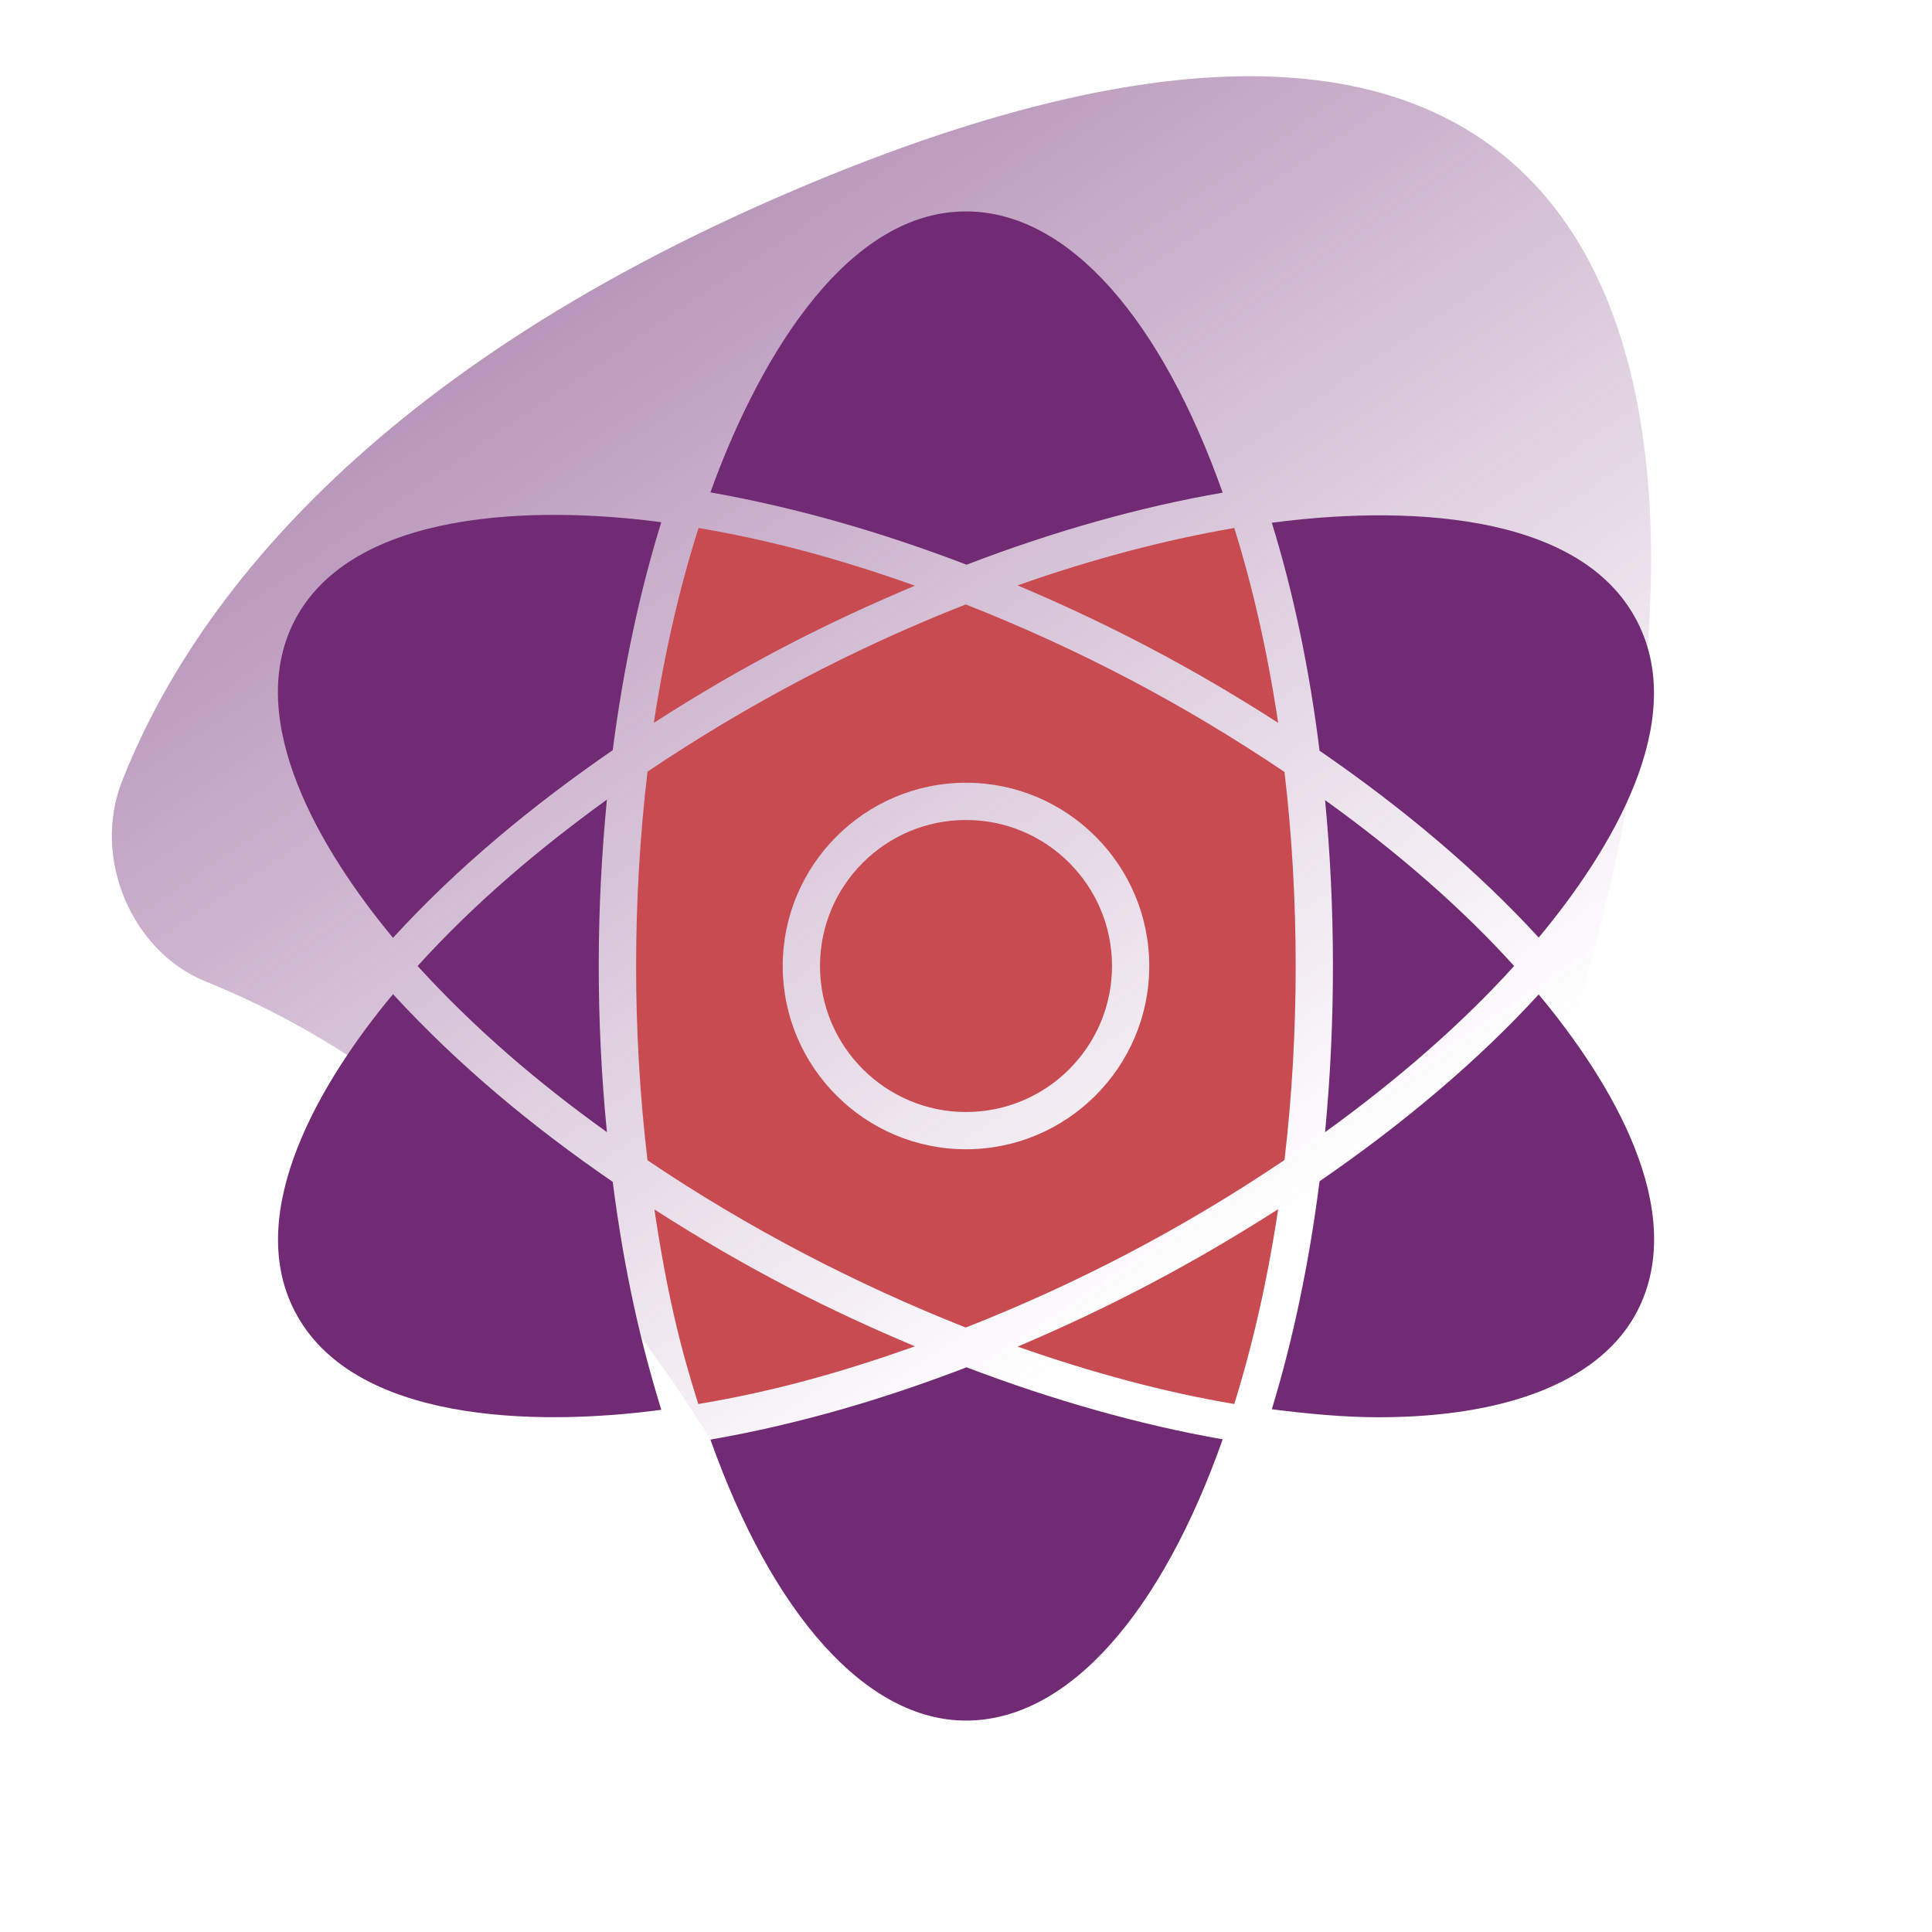
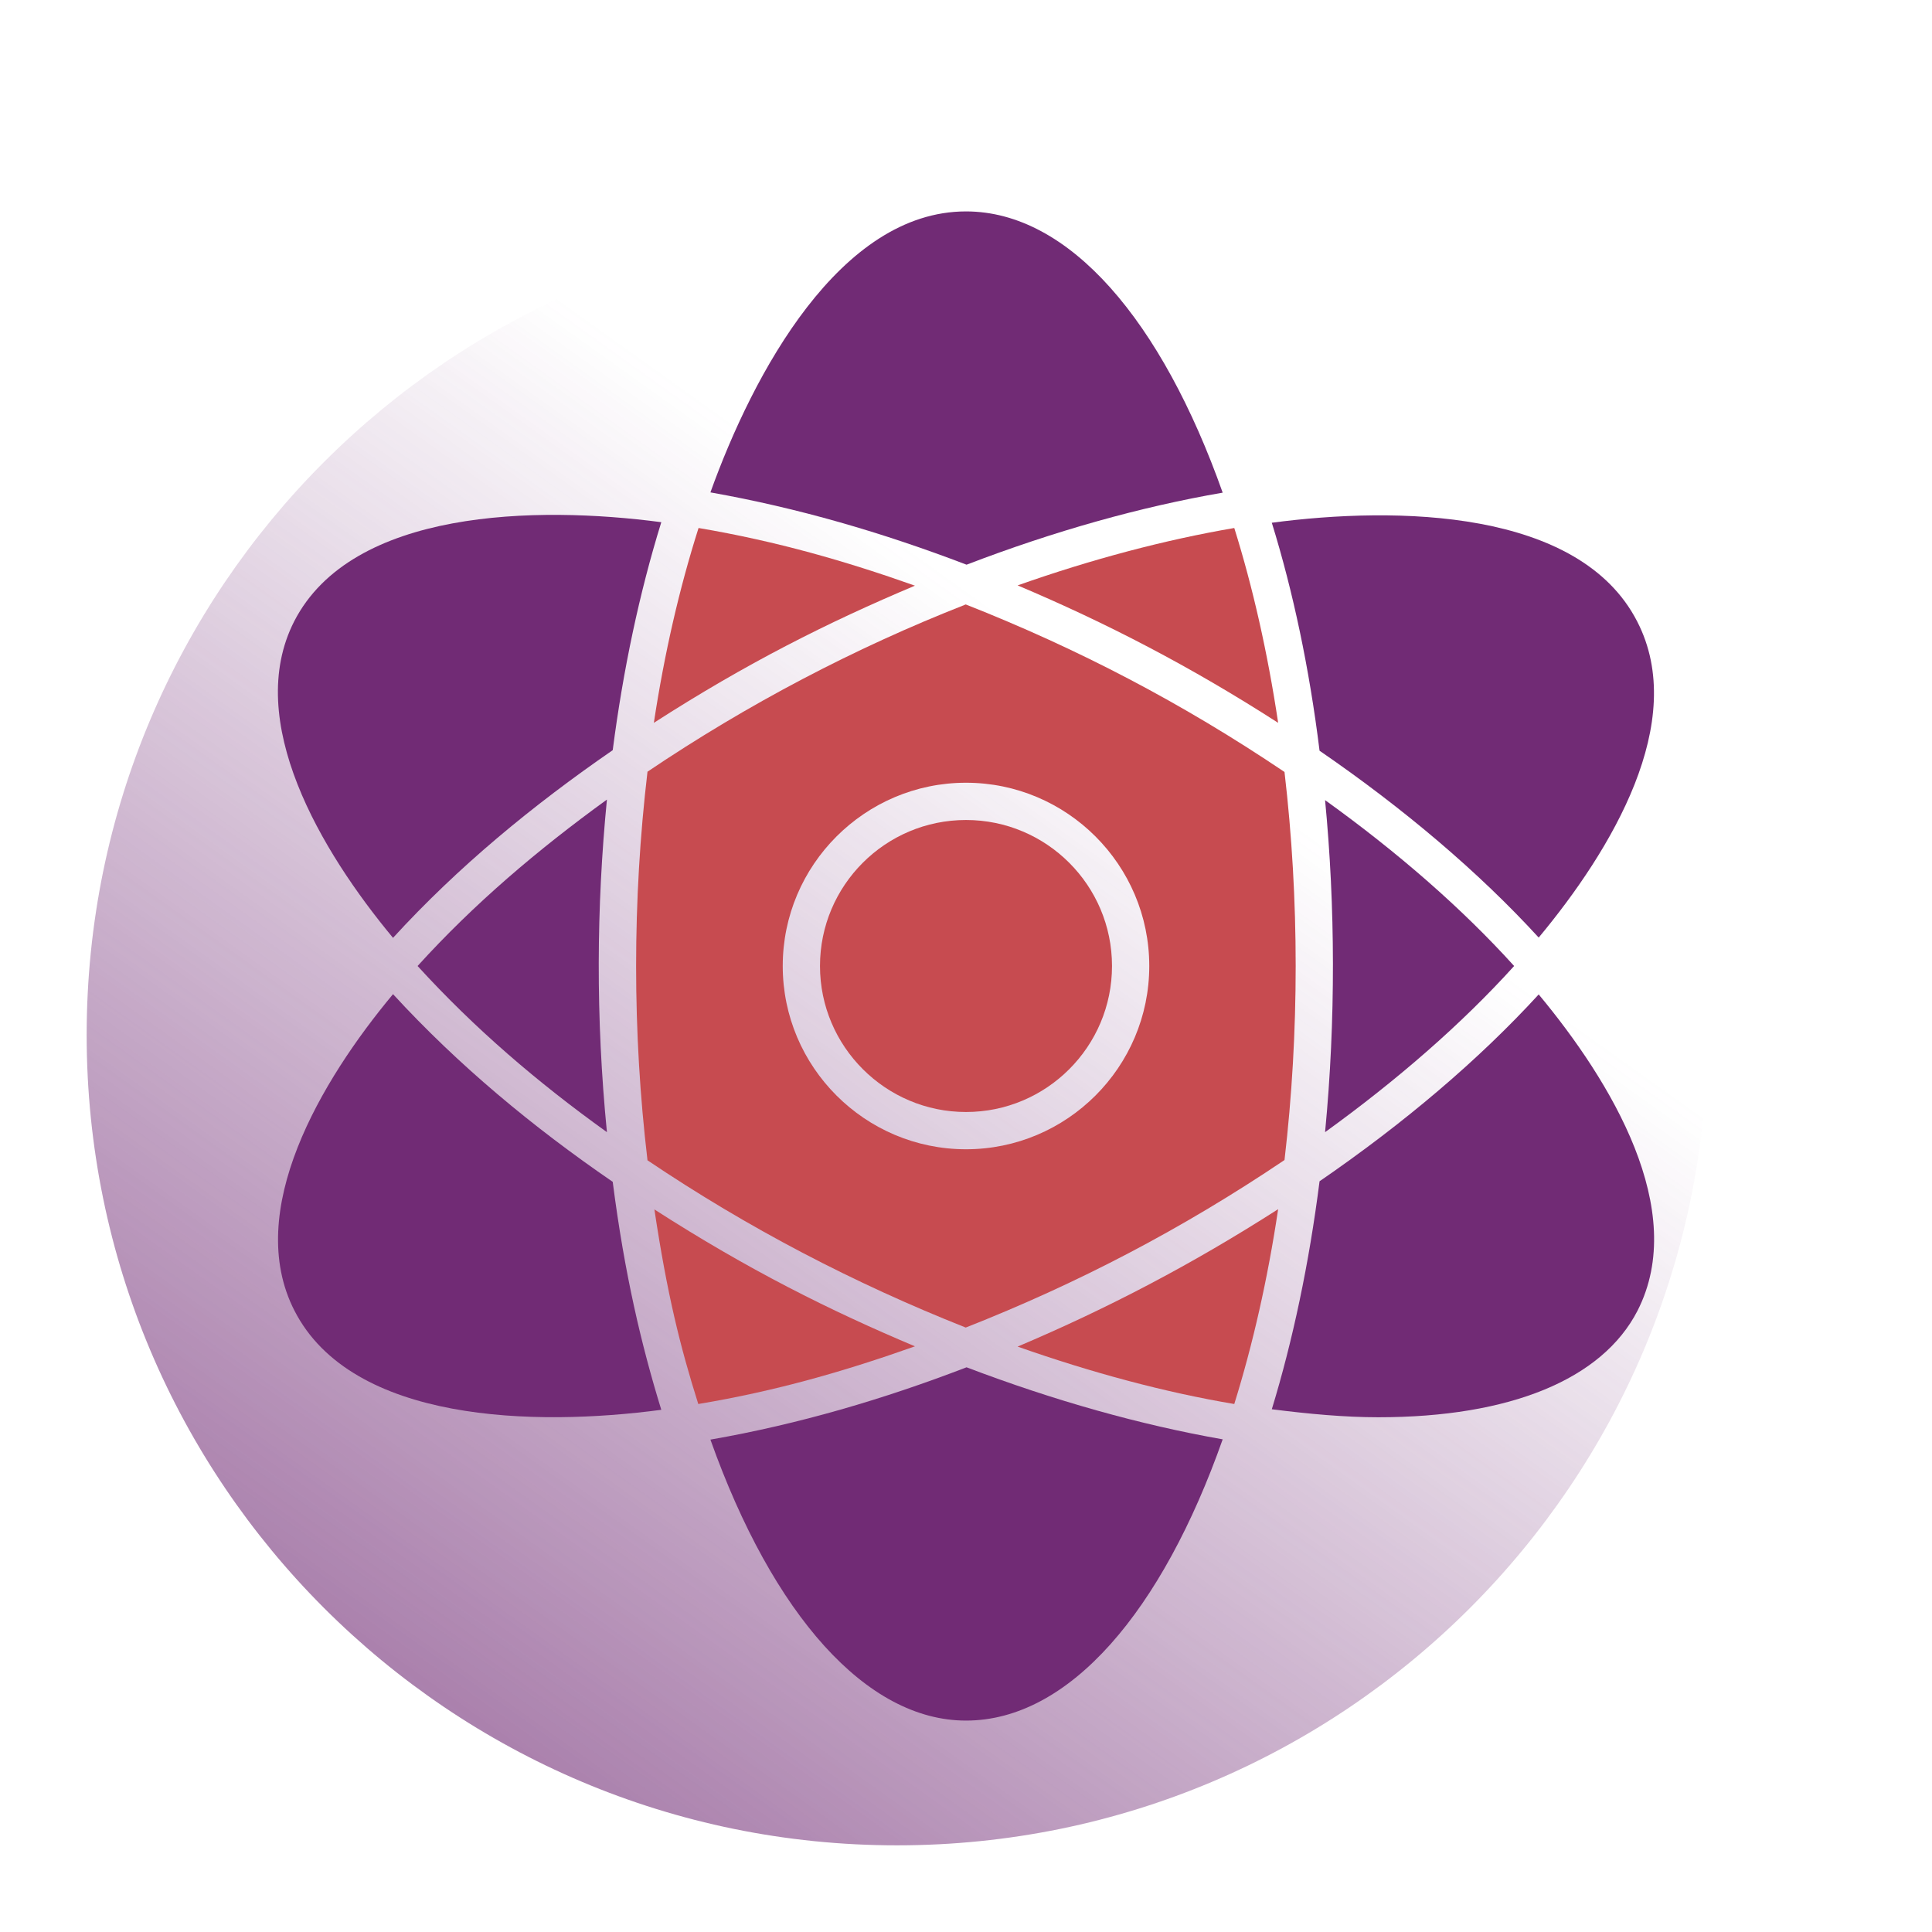
<svg xmlns="http://www.w3.org/2000/svg" version="1.1" id="Layer_1" x="0px" y="0px" viewBox="0 0 700 700" style="enable-background:new 0 0 700 700;" xml:space="preserve">
  <style type="text/css">
- 	.st0{opacity:0.5;fill:url(#SVGID_1_);}
+ 	.st0{opacity:0.6;fill:url(#SVGID_1_);}
	.st1{fill:#712B75;}
	.st2{fill:#C74B50;}
</style>
-   <linearGradient id="SVGID_1_" gradientUnits="userSpaceOnUse" x1="552.403" y1="296.76" x2="718.564" y2="45.264" gradientTransform="matrix(-2.8757 0.9736 0.4088 1.2075 2019.017 -513.6251)">
+   <linearGradient id="SVGID_1_" gradientUnits="userSpaceOnUse" x1="223.075" y1="27.18" x2="478.738" y2="414.144" gradientTransform="matrix(0.3584 0.9336 -0.9336 0.3584 355.3273 38.1617)">
    <stop offset="0" style="stop-color:#712B75;stop-opacity:0" />
    <stop offset="0.955" style="stop-color:#712B75" />
  </linearGradient>
-   <path class="st0" d="M288.2,68.7c575.1-244.6,203,686.8,48.4,595.5c-10.4-6.2-18.5-16.6-22.9-28.7c-16-43.7-88.3-219-239-279.8  c-27.1-10.9-41.4-44.9-30.5-72.6C66.7,225.7,126.9,137.3,288.2,68.7z" />
+   <circle class="st0" cx="325" cy="375" r="293.6" />
  <g>
    <path class="st1" d="M142.4,339.8c23.6-25.8,50.6-48,79.6-68c3.8-29.3,9.7-57.1,17.6-82.6c-45.3-6-112.1-4.8-133,35.9   C88.2,261.2,116.3,308.4,142.4,339.8L142.4,339.8z" />
    <path class="st2" d="M331.5,212.2c-25.1-8.9-50.1-16.1-78.4-20.9c-7,22-12.4,45.6-16.2,70.6C270.3,240.4,299.9,225.5,331.5,212.2   L331.5,212.2z" />
-     <path class="st1" d="M350.2,204.6c31.8-12.2,63.2-21,92.8-26.1C421,116.4,387.5,76.6,350,76.6c-45.6,0-77.1,58.6-92.6,101.8   C289,184,319.6,192.9,350.2,204.6L350.2,204.6z" />
+     <path class="st1" d="M350.2,204.6c31.8-12.2,63.2-21,92.8-26.1c-22-62.1-55.5-101.9-93-101.9c-45.6,0-77.1,58.6-92.6,101.8   C289,184,319.6,192.9,350.2,204.6L350.2,204.6z" />
    <path class="st2" d="M368.7,212.1c32.2,13.6,62.7,29.4,94.4,49.8c-3.8-25.4-9.2-49.2-15.9-70.6   C422.1,195.6,395.6,202.6,368.7,212.1L368.7,212.1z" />
    <path class="st2" d="M368.7,487.9c27,9.5,53.5,16.6,78.5,20.8c6.7-21.5,12.1-45.2,15.9-70.6C431.9,458.1,401.5,474,368.7,487.9z" />
-     <path class="st2" d="M349.9,219c-40.5,15.9-79.1,36.2-115.3,60.6c-5.5,46.6-5.5,94.4,0,140.8c36.2,24.4,74.9,44.6,115.3,60.6   c40.6-16,78.4-35.7,115.5-60.7c5.4-46.1,5.4-94.5,0-140.6C428.3,254.7,390.5,235,349.9,219L349.9,219z M350,416.4   c-36.6,0-66.4-29.8-66.4-66.4s29.8-66.4,66.4-66.4c36.6,0,66.4,29.8,66.4,66.4C416.4,386.6,386.6,416.4,350,416.4z" />
+     <path class="st2" d="M349.9,219c-40.5,15.9-79.1,36.2-115.3,60.6c-5.5,46.6-5.5,94.4,0,140.8c36.2,24.4,74.9,44.6,115.3,60.6   c40.6-16,78.4-35.7,115.5-60.7c5.4-46.1,5.4-94.5,0-140.6C428.3,254.7,390.5,235,349.9,219L349.9,219z M350,416.4   c-36.6,0-66.4-29.8-66.4-66.4s29.8-66.4,66.4-66.4s66.4,29.8,66.4,66.4S386.6,416.4,350,416.4z" />
    <path class="st1" d="M222,428.2c-29-19.9-55.9-42.2-79.6-68c-26.1,31.3-54.2,78.6-35.7,114.7c20.8,40.6,87.1,42,132.9,35.9   C232.4,487.4,226.3,461.7,222,428.2L222,428.2z" />
    <path class="st1" d="M151.3,350c20.6,22.6,43.5,42.2,68.6,60.2c-4.1-41.7-3.8-81.5,0-120.5C194.8,307.9,171.8,327.4,151.3,350   L151.3,350z" />
    <path class="st1" d="M257.4,521.6C280,585.2,314,623.4,350,623.4c37.5,0,71.1-39.8,93-101.9c-29.6-5.2-61-14-92.8-26.1   C320.3,506.9,289.5,516,257.4,521.6L257.4,521.6z" />
    <path class="st2" d="M331.5,487.8c-30.9-13-60.5-27.8-94.4-49.6c4.6,30.6,9.3,49.6,15.9,70.5C281.3,504,306.4,496.7,331.5,487.8   L331.5,487.8z" />
    <path class="st2" d="M350,297.1c-29.2,0-52.9,23.7-52.9,52.9c0,29.2,23.8,52.9,52.9,52.9c29.2,0,52.9-23.7,52.9-52.9   C402.9,320.8,379.2,297.1,350,297.1z" />
    <path class="st1" d="M548.6,350c-18.9-20.9-42.2-41.2-68.5-60.1c3.7,38.4,3.9,79.6,0,120.3C506.4,391.2,529.7,370.9,548.6,350   L548.6,350z" />
    <path class="st1" d="M460.8,189.4c7.7,24.9,13.6,52.7,17.3,82.6c30.7,21.1,57.7,44,79.4,67.7c26.3-31.6,54.4-78.2,35.7-114.5   C572.3,184.4,506.1,183.4,460.8,189.4L460.8,189.4z" />
    <path class="st1" d="M557.5,360.3c-21.7,23.7-48.7,46.6-79.4,67.7c-3.8,29.9-9.7,57.7-17.3,82.6c13.4,1.7,26.4,2.9,38.6,2.9   c47.7,0,81.1-13.7,93.9-38.6C611.9,438.5,583.8,391.9,557.5,360.3L557.5,360.3z" />
  </g>
</svg>
